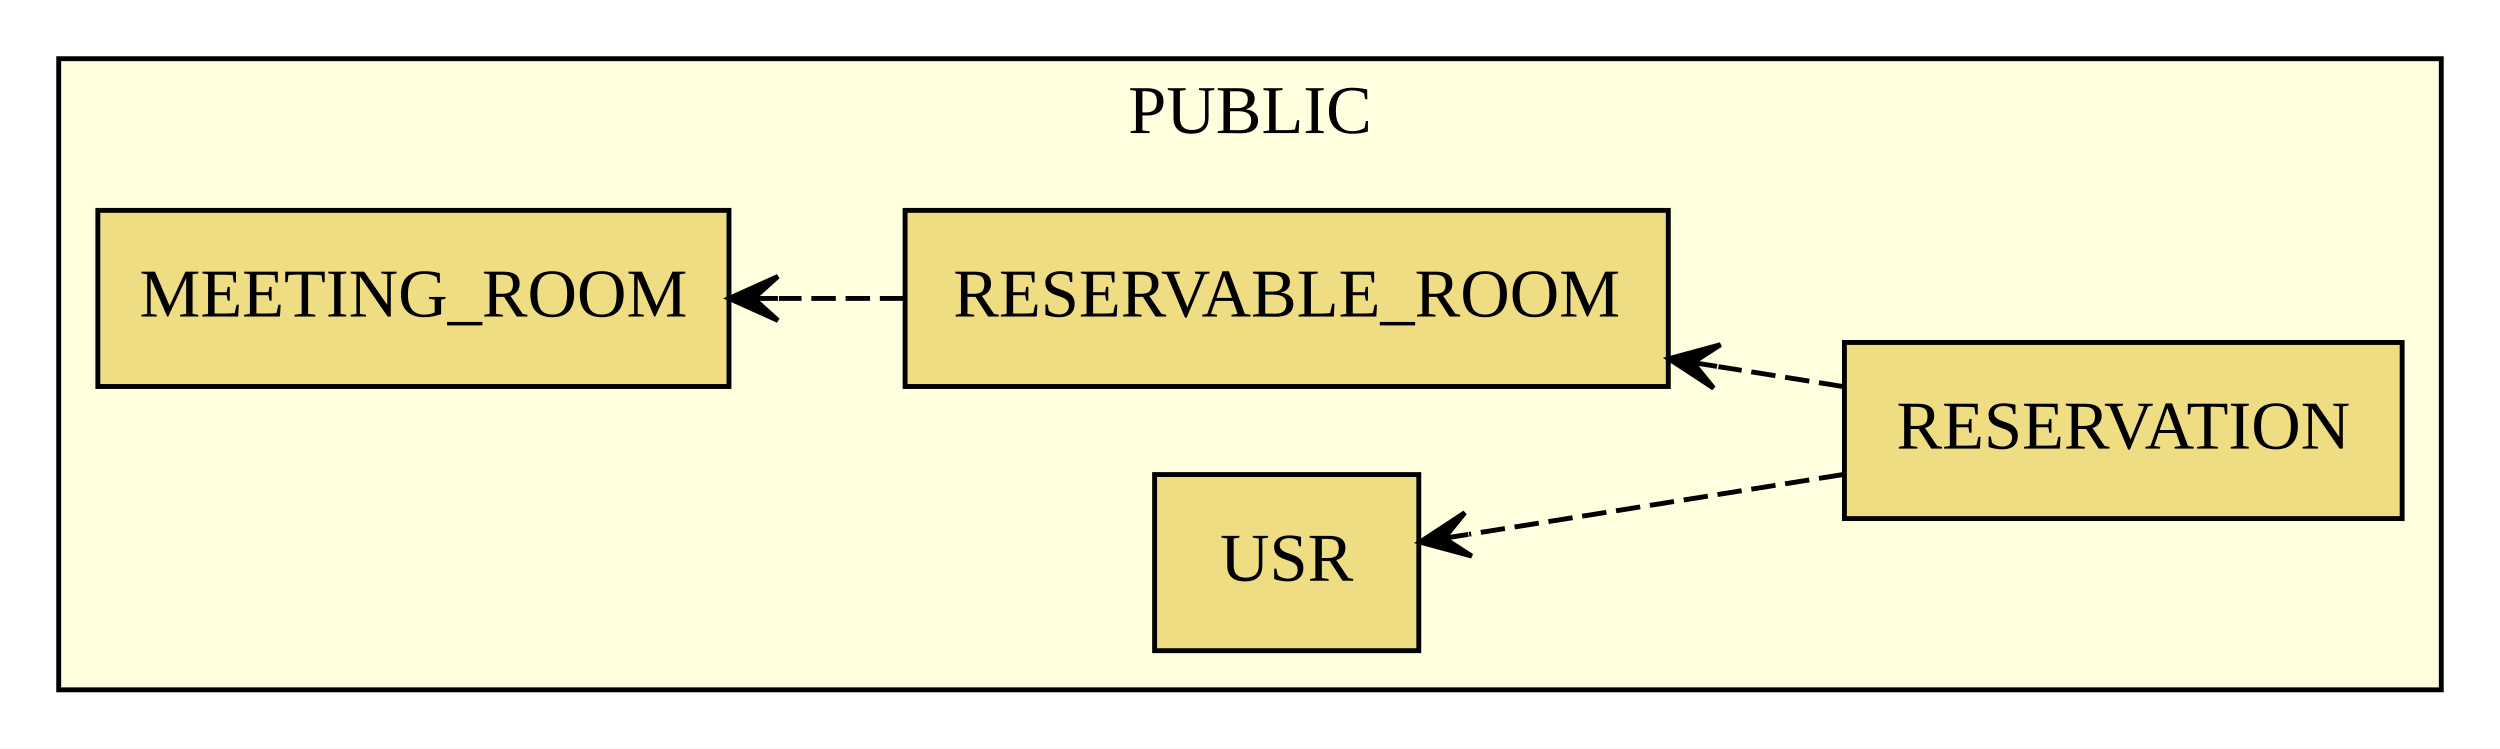
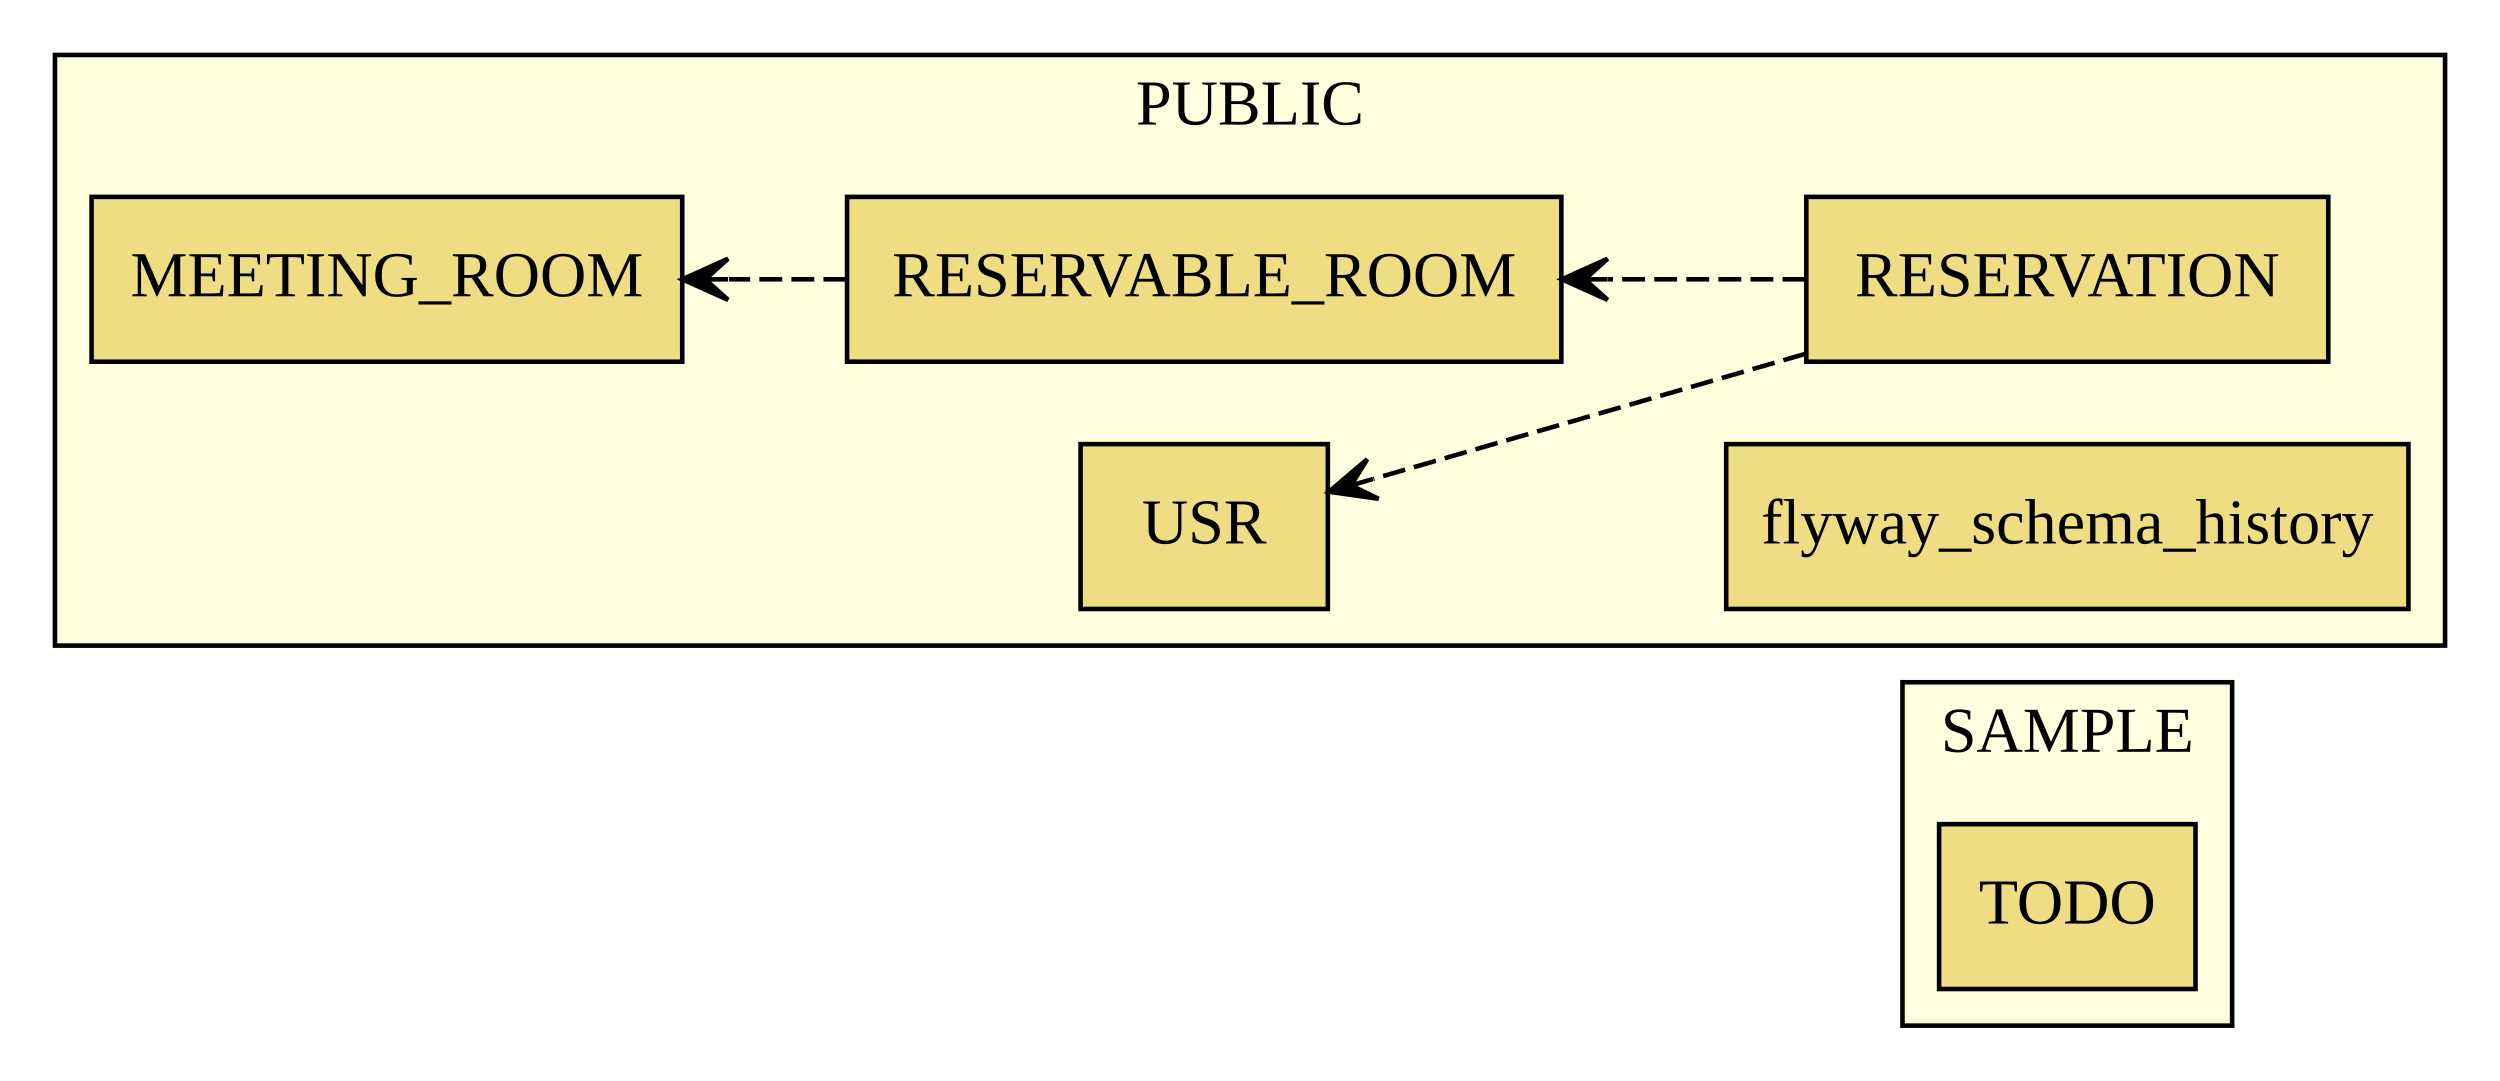
- <svg xmlns="http://www.w3.org/2000/svg" width="511pt" height="153pt" viewBox="0.00 0.00 511.00 153.00">
-   <g id="graph0" class="graph" transform="scale(1 1) rotate(0) translate(4 149)">
-     <polygon fill="white" stroke="transparent" points="-4,4 -4,-149 507,-149 507,4 -4,4" />
+ <svg xmlns="http://www.w3.org/2000/svg" width="546pt" height="236pt" viewBox="0.00 0.00 546.00 236.00">
+   <g id="graph0" class="graph" transform="scale(1 1) rotate(0) translate(4 232)">
+     <polygon fill="white" stroke="transparent" points="-4,4 -4,-232 542,-232 542,4 -4,4" />
    <g id="clust1" class="cluster">
-       <polygon fill="lightyellow" stroke="black" points="8,-8 8,-137 495,-137 495,-8 8,-8" />
-       <text text-anchor="middle" x="251.5" y="-121.8" font-family="Times New Roman,serif" font-size="14.00">
-                 PUBLIC
+       <polygon fill="lightyellow" stroke="black" points="411.5,-8 411.5,-83 483.5,-83 483.5,-8 411.5,-8" />
+       <text text-anchor="middle" x="447.5" y="-67.8" font-family="Times New Roman,serif" font-size="14.00">
+                 SAMPLE
+             </text>
+     </g>
+     <g id="clust2" class="cluster">
+       <polygon fill="lightyellow" stroke="black" points="8,-91 8,-220 530,-220 530,-91 8,-91" />
+       <text text-anchor="middle" x="269" y="-204.8" font-family="Times New Roman,serif" font-size="14.00">PUBLIC
            </text>
    </g>
    <g id="node1" class="node">
-       <polygon fill="#eedd82" stroke="black" points="487,-79 373,-79 373,-43 487,-43 487,-79" />
-       <text text-anchor="middle" x="430" y="-57.3" font-family="Times New Roman,serif" font-size="14.00">
+       <polygon fill="#eedd82" stroke="black" points="475.5,-52 419.5,-52 419.5,-16 475.5,-16 475.5,-52" />
+       <text text-anchor="middle" x="447.5" y="-30.3" font-family="Times New Roman,serif" font-size="14.00">TODO
+             </text>
+     </g>
+     <g id="node2" class="node">
+       <polygon fill="#eedd82" stroke="black" points="504.5,-189 390.5,-189 390.5,-153 504.5,-153 504.5,-189" />
+       <text text-anchor="middle" x="447.5" y="-167.3" font-family="Times New Roman,serif" font-size="14.00">
                RESERVATION
            </text>
    </g>
-     <g id="node2" class="node">
-       <polygon fill="#eedd82" stroke="black" points="286,-52 232,-52 232,-16 286,-16 286,-52" />
-       <text text-anchor="middle" x="259" y="-30.3" font-family="Times New Roman,serif" font-size="14.00">USR
+     <g id="node3" class="node">
+       <polygon fill="#eedd82" stroke="black" points="286,-135 232,-135 232,-99 286,-99 286,-135" />
+       <text text-anchor="middle" x="259" y="-113.3" font-family="Times New Roman,serif" font-size="14.00">USR
            </text>
    </g>
    <g id="edge3" class="edge">
-       <path fill="none" stroke="black" stroke-dasharray="5,2" d="M372.73,-52.01C347.53,-47.98 318.54,-43.35 296.28,-39.8" />
-       <polygon fill="black" stroke="black" points="286.24,-38.19 296.83,-35.33 291.18,-38.98 296.12,-39.77 296.12,-39.77 296.12,-39.77 291.18,-38.98 295.41,-44.21 286.24,-38.19 286.24,-38.19" />
+       <path fill="none" stroke="black" stroke-dasharray="5,2" d="M390.29,-154.72C359.67,-145.86 322.68,-135.15 295.95,-127.41" />
+       <polygon fill="black" stroke="black" points="286.24,-124.6 297.1,-123.06 291.05,-125.99 295.85,-127.38 295.85,-127.38 295.85,-127.38 291.05,-125.99 294.6,-131.7 286.24,-124.6 286.24,-124.6" />
    </g>
-     <g id="node3" class="node">
-       <polygon fill="#eedd82" stroke="black" points="337,-106 181,-106 181,-70 337,-70 337,-106" />
-       <text text-anchor="middle" x="259" y="-84.3" font-family="Times New Roman,serif" font-size="14.00">
+     <g id="node4" class="node">
+       <polygon fill="#eedd82" stroke="black" points="337,-189 181,-189 181,-153 337,-153 337,-189" />
+       <text text-anchor="middle" x="259" y="-167.3" font-family="Times New Roman,serif" font-size="14.00">
                RESERVABLE_ROOM
            </text>
    </g>
    <g id="edge2" class="edge">
-       <path fill="none" stroke="black" stroke-dasharray="5,2" d="M372.73,-69.99C364.51,-71.3 355.9,-72.68 347.25,-74.06" />
-       <polygon fill="black" stroke="black" points="337.09,-75.68 346.26,-69.66 342.03,-74.89 346.97,-74.11 346.97,-74.11 346.97,-74.11 342.03,-74.89 347.68,-78.55 337.09,-75.68 337.09,-75.68" />
+       <path fill="none" stroke="black" stroke-dasharray="5,2" d="M390.29,-171C376.7,-171 361.85,-171 347.2,-171" />
+       <polygon fill="black" stroke="black" points="337.11,-171 347.11,-166.5 342.11,-171 347.11,-171 347.11,-171 347.11,-171 342.11,-171 347.11,-175.5 337.11,-171 337.11,-171" />
    </g>
-     <g id="node4" class="node">
-       <polygon fill="#eedd82" stroke="black" points="145,-106 16,-106 16,-70 145,-70 145,-106" />
-       <text text-anchor="middle" x="80.5" y="-84.3" font-family="Times New Roman,serif" font-size="14.00">
+     <g id="node6" class="node">
+       <polygon fill="#eedd82" stroke="black" points="145,-189 16,-189 16,-153 145,-153 145,-189" />
+       <text text-anchor="middle" x="80.5" y="-167.3" font-family="Times New Roman,serif" font-size="14.00">
                MEETING_ROOM
            </text>
    </g>
    <g id="edge1" class="edge">
-       <path fill="none" stroke="black" stroke-dasharray="5,2" d="M180.84,-88C172.33,-88 163.69,-88 155.22,-88" />
-       <polygon fill="black" stroke="black" points="145.01,-88 155.01,-83.5 150.01,-88 155.01,-88 155.01,-88 155.01,-88 150.01,-88 155.01,-92.5 145.01,-88 145.01,-88" />
+       <path fill="none" stroke="black" stroke-dasharray="5,2" d="M180.84,-171C172.33,-171 163.69,-171 155.22,-171" />
+       <polygon fill="black" stroke="black" points="145.01,-171 155.01,-166.5 150.01,-171 155.01,-171 155.01,-171 155.01,-171 150.01,-171 155.01,-175.5 145.01,-171 145.01,-171" />
+     </g>
+     <g id="node5" class="node">
+       <polygon fill="#eedd82" stroke="black" points="522,-135 373,-135 373,-99 522,-99 522,-135" />
+       <text text-anchor="middle" x="447.5" y="-113.3" font-family="Times New Roman,serif" font-size="14.00">
+                 flyway_schema_history
+             </text>
    </g>
  </g>
</svg>
